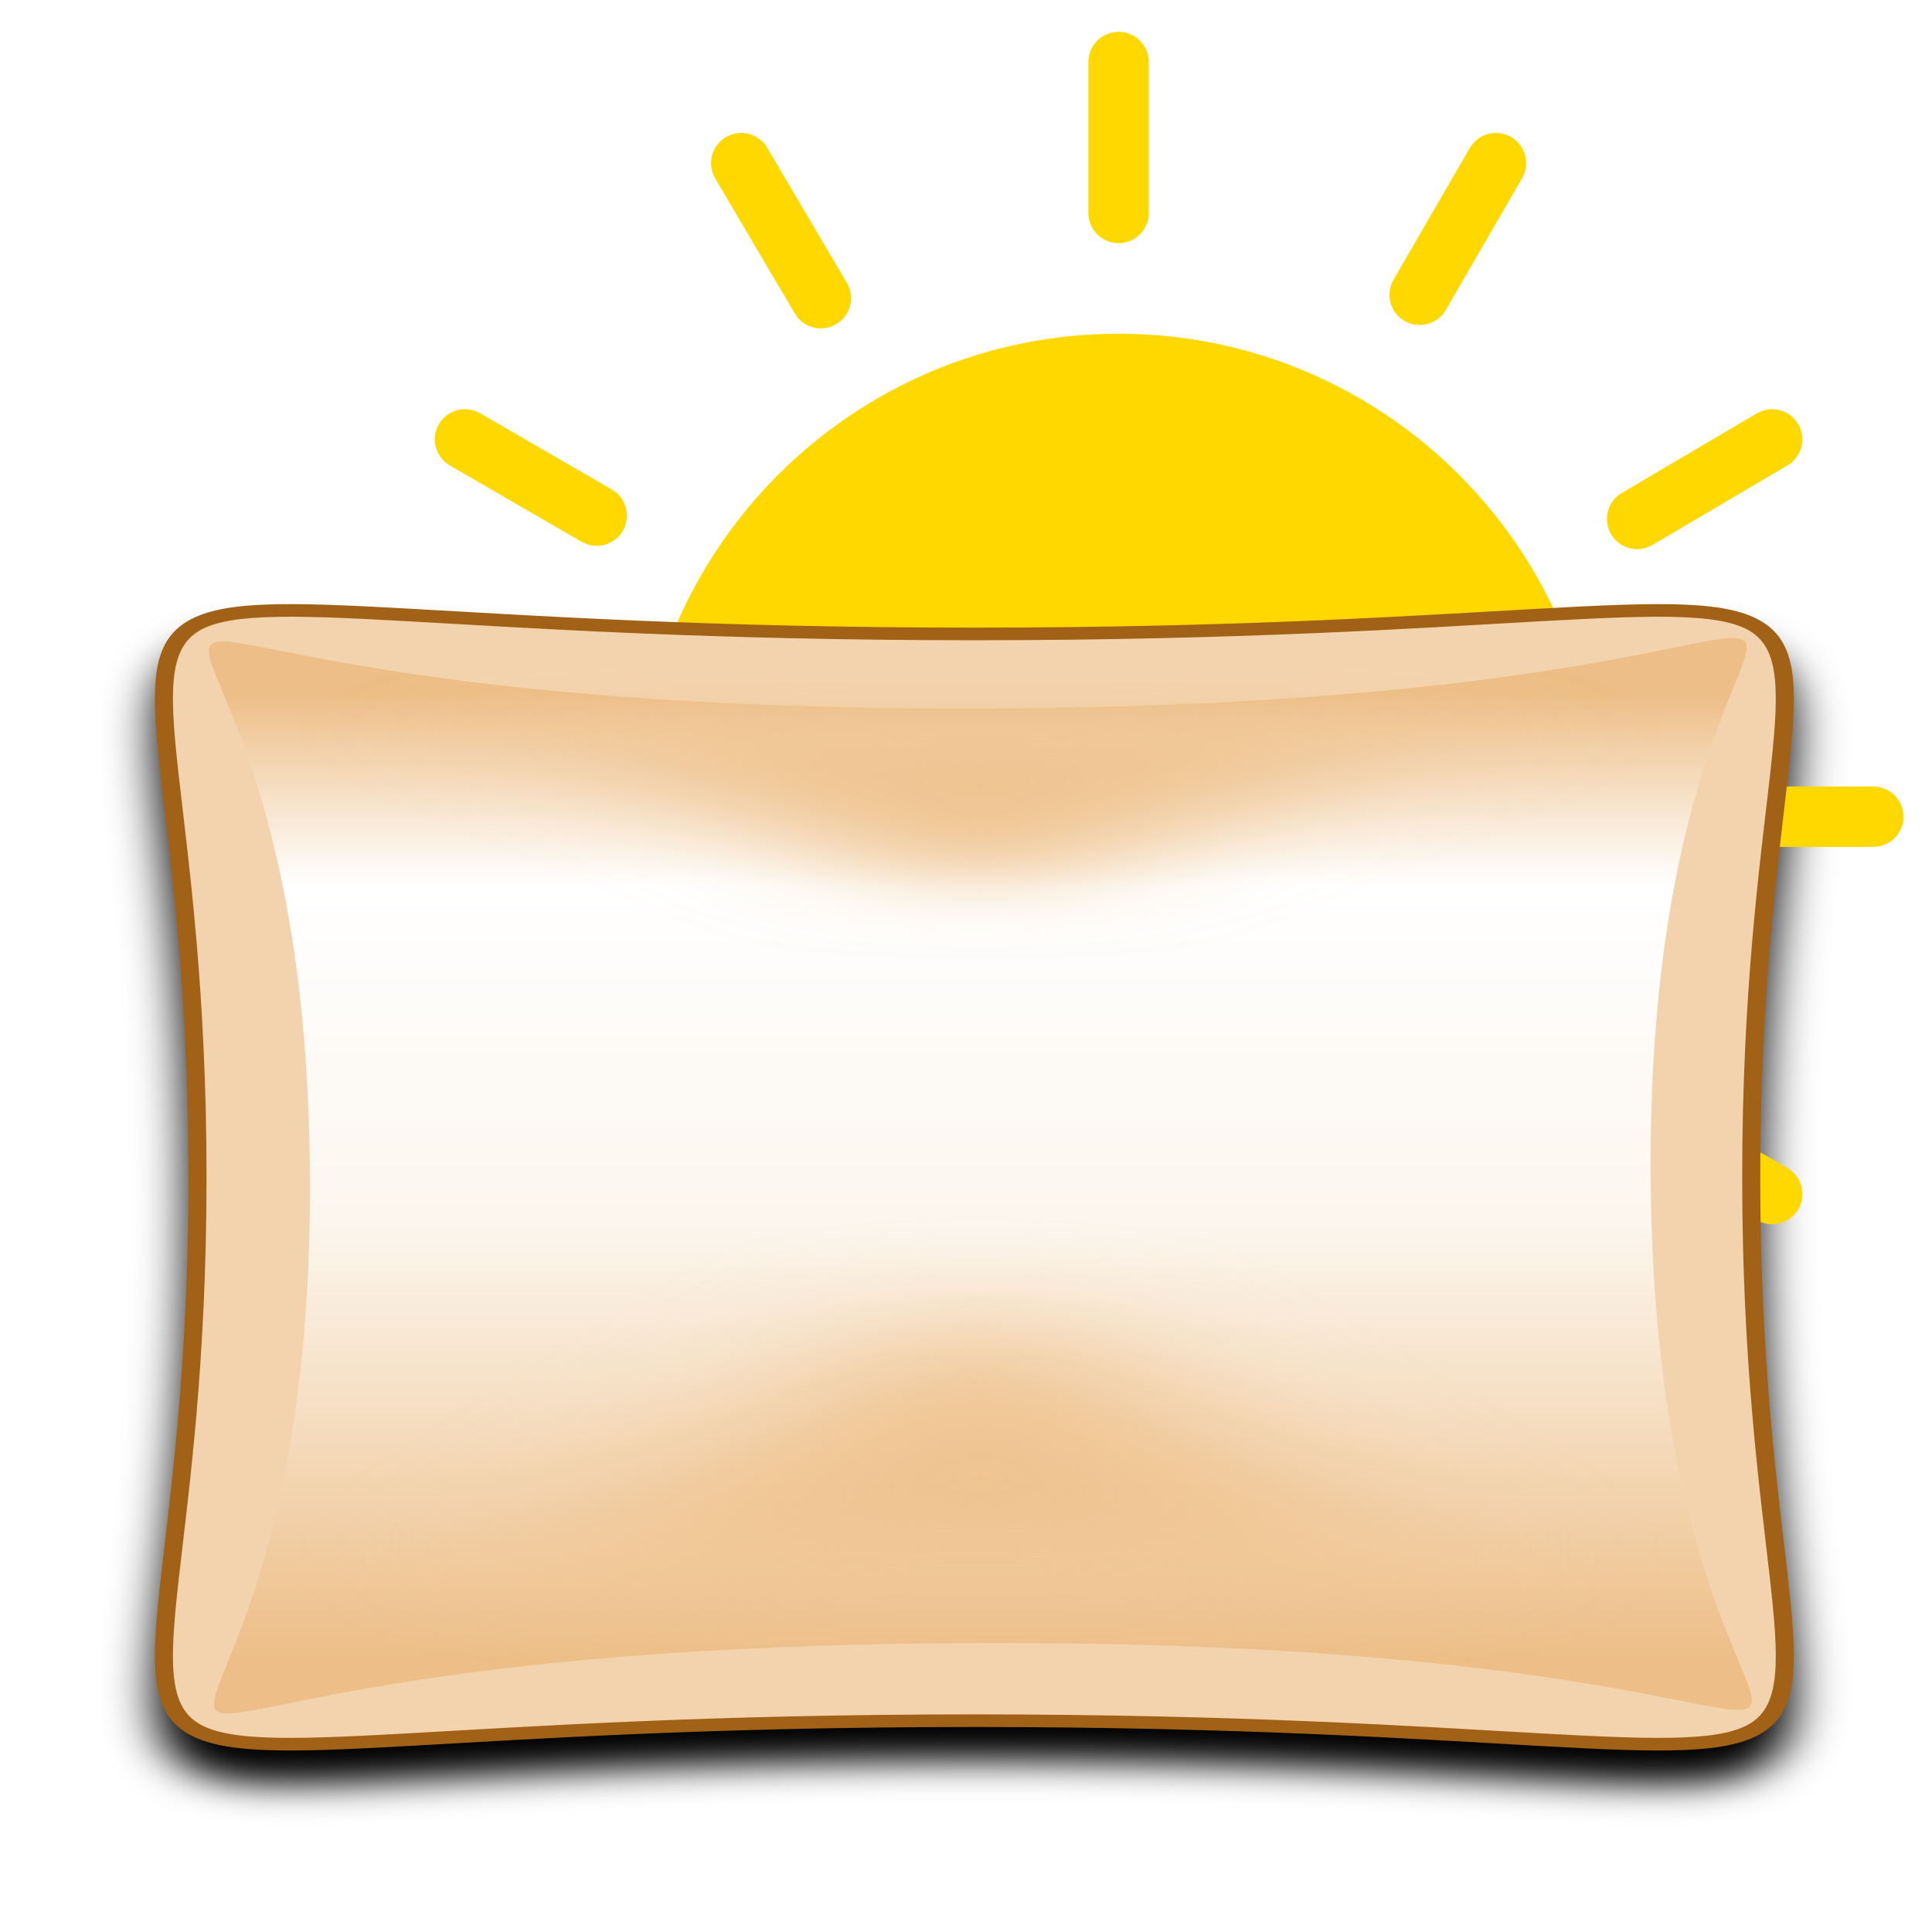
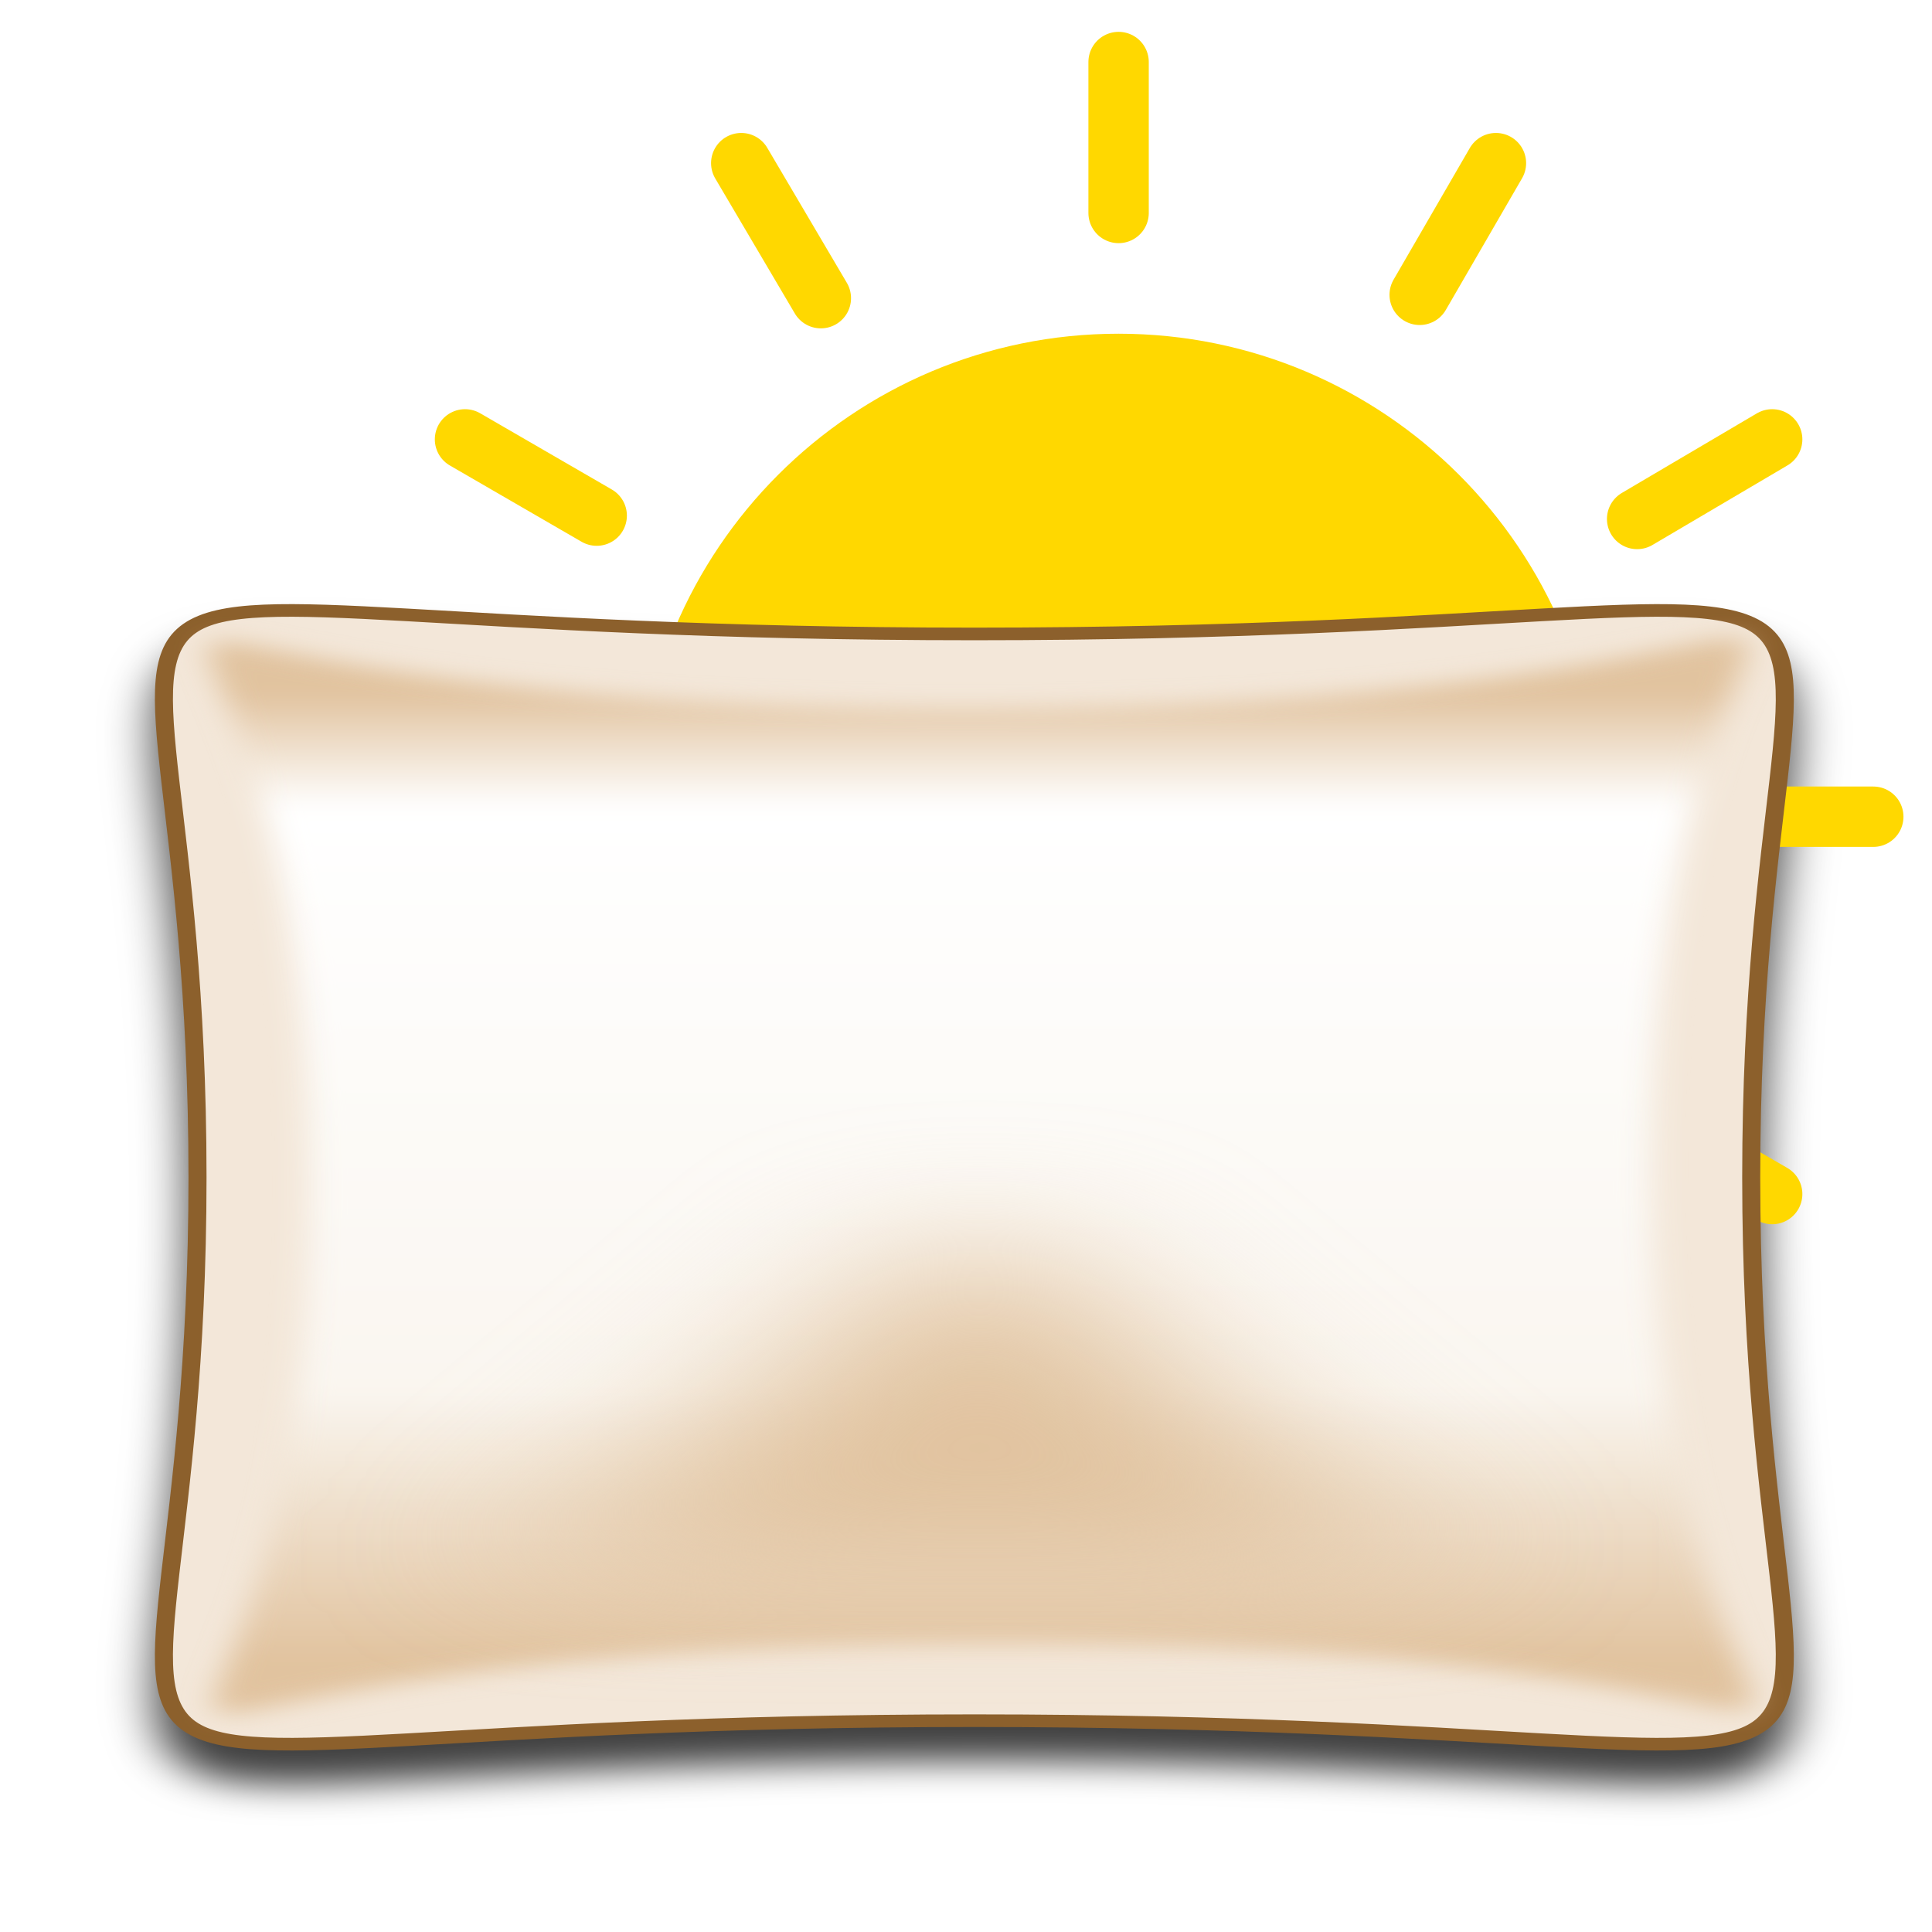
<svg xmlns="http://www.w3.org/2000/svg" xmlns:xlink="http://www.w3.org/1999/xlink" width="1024" height="1024" id="svg2" version="1.1" style="display:inline">
  <defs id="defs4">
    <linearGradient id="linearGradient3656">
      <stop style="stop-color:#000000;stop-opacity:0;" offset="0" id="stop3659" />
      <stop style="stop-color:#000000;stop-opacity:1;" offset="1" id="stop3661" />
    </linearGradient>
    <linearGradient id="linearGradient3886">
      <stop style="stop-color:#919191;stop-opacity:1;" offset="0" id="stop3888" />
      <stop style="stop-color:#ffffff;stop-opacity:0;" offset="1" id="stop3890" />
    </linearGradient>
    <linearGradient id="linearGradient3623">
      <stop style="stop-color:#eaad66;stop-opacity:1;" offset="0" id="stop3625" />
      <stop style="stop-color:#ffffff;stop-opacity:1;" offset="1" id="stop3627" />
    </linearGradient>
    <linearGradient id="linearGradient3654">
-       <stop style="stop-color:#edbe87;stop-opacity:1;" offset="0" id="stop3656" />
-       <stop id="stop3632" offset="0.453" style="stop-color:#fcf6ee;stop-opacity:1;" />
-       <stop style="stop-color:#ffffff;stop-opacity:1;" offset="0.802" id="stop3636" />
-       <stop style="stop-color:#edbe87;stop-opacity:1;" offset="1" id="stop3658" />
+       <stop style="stop-color:#e1c39f;stop-opacity:1;" offset="0" id="stop3656" />
+       <stop id="stop3632" offset="0.282" style="stop-color:#faf6f0;stop-opacity:1;" />
+       <stop style="stop-color:#ffffff;stop-opacity:1;" offset="0.882" id="stop3636" />
+       <stop style="stop-color:#e1c39f;stop-opacity:1;" offset="1" id="stop3658" />
    </linearGradient>
    <linearGradient xlink:href="#linearGradient3654" id="linearGradient3660" x1="-258.806" y1="392.501" x2="-258.806" y2="120.397" gradientUnits="userSpaceOnUse" />
    <filter id="filter3888" x="-0.32" width="1.64" y="-0.369" height="1.739">
      <feGaussianBlur stdDeviation="22.168" id="feGaussianBlur3890" />
    </filter>
    <filter color-interpolation-filters="sRGB" id="filter3888-2" x="-0.32" width="1.64" y="-0.369" height="1.739">
      <feGaussianBlur stdDeviation="22.168" id="feGaussianBlur3890-7" />
    </filter>
    <filter id="filter3964">
      <feGaussianBlur stdDeviation="3.36" id="feGaussianBlur3966" />
    </filter>
+     <filter id="filter3671">
+       <feGaussianBlur stdDeviation="3.079" id="feGaussianBlur3673" />
+     </filter>
  </defs>
  <g id="layer2" style="display:none">
    <rect style="color:#000000;fill:none;stroke:#ff0000;stroke-width:2;stroke-miterlimit:4;stroke-opacity:1;stroke-dasharray:none;marker:none;visibility:visible;display:inline;overflow:visible;enable-background:accumulate" id="rect2831" width="1024" height="1024" x="0" y="0" />
    <rect style="color:#000000;fill:none;stroke:#0012ff;stroke-width:2;stroke-linecap:round;stroke-linejoin:round;stroke-miterlimit:4;stroke-opacity:1;stroke-dasharray:none;stroke-dashoffset:10;marker:none;visibility:visible;display:inline;overflow:visible;enable-background:accumulate" id="rect3607" width="854" height="854" x="86" y="84" />
    <rect style="color:#000000;fill:none;stroke:#ff8900;stroke-width:2;stroke-linecap:round;stroke-linejoin:round;stroke-miterlimit:4;stroke-opacity:1;stroke-dasharray:none;stroke-dashoffset:10;marker:none;visibility:visible;display:inline;overflow:visible;enable-background:accumulate" id="rect3613" width="796" height="796" x="115" y="113" />
  </g>
  <g id="layer4" style="display:inline">
-     <path style="color:#000000;fill:#000000;fill-opacity:1;fill-rule:nonzero;stroke:#000000;stroke-width:2.455;stroke-linecap:round;stroke-linejoin:round;stroke-miterlimit:4;stroke-opacity:1;stroke-dasharray:none;stroke-dashoffset:10;marker:none;visibility:visible;display:inline;overflow:visible;filter:url(#filter3964);enable-background:accumulate" id="path3646-5" d="M -9.674,336 C -9.674,192.232 -47.768,230.326 96,230.326 c 143.768,-1e-5 105.674,-38.093 105.674,105.674 1e-5,143.768 38.093,105.674 -105.674,105.674 -143.768,1e-5 -105.674,38.093 -105.674,-105.674 z" transform="matrix(3.89641,0,0,2.725352,142.3776,-273.7182)" />
+     <path style="color:#000000;fill:#000000;fill-opacity:1;fill-rule:nonzero;stroke:#000000;stroke-width:2.455;stroke-linecap:round;stroke-linejoin:round;stroke-miterlimit:4;stroke-opacity:1;stroke-dasharray:none;stroke-dashoffset:10;marker:none;visibility:visible;display:inline;overflow:visible;filter:url(#filter3964);enable-background:accumulate;opacity:0.75" id="path3646-5" d="M -9.674,336 C -9.674,192.232 -47.768,230.326 96,230.326 c 143.768,-1e-5 105.674,-38.093 105.674,105.674 1e-5,143.768 38.093,105.674 -105.674,105.674 -143.768,1e-5 -105.674,38.093 -105.674,-105.674 z" transform="matrix(3.89641,0,0,2.725352,142.3776,-273.7182)" />
  </g>
  <g id="layer3" style="display:inline">
    <g id="g3998" transform="translate(80.8765,-79.1235)">
      <path transform="translate(16,71.1235)" d="M 751.124,440 C 751.124,580.901 636.901,695.124 496,695.124 355.099,695.124 240.876,580.901 240.876,440 240.876,299.099 355.099,184.876 496,184.876 c 140.901,0 255.124,114.223 255.124,255.124 z" id="path3671" style="color:#000000;fill:#ffd800;fill-opacity:1;fill-rule:nonzero;stroke:none;stroke-width:2;marker:none;visibility:visible;display:inline;overflow:visible;enable-background:accumulate" />
      <g id="g3984">
        <path style="color:#000000;fill:none;stroke:#ffd800;stroke-width:32;stroke-linecap:round;stroke-linejoin:miter;stroke-miterlimit:4;stroke-opacity:1;stroke-dasharray:none;stroke-dashoffset:0;marker:none;visibility:visible;display:inline;overflow:visible;enable-background:accumulate" d="m 512,112 0,80" id="path3673" />
        <path style="color:#000000;fill:none;stroke:#ffd800;stroke-width:32;stroke-linecap:round;stroke-linejoin:miter;stroke-miterlimit:4;stroke-opacity:1;stroke-dasharray:none;stroke-dashoffset:0;marker:none;visibility:visible;display:inline;overflow:visible;enable-background:accumulate" d="m 858.41,312 -71.57,42.189" id="path3673-4-5" />
        <path style="color:#000000;fill:none;stroke:#ffd800;stroke-width:32;stroke-linecap:round;stroke-linejoin:miter;stroke-miterlimit:4;stroke-opacity:1;stroke-dasharray:none;stroke-dashoffset:0;marker:none;visibility:visible;display:inline;overflow:visible;enable-background:accumulate" d="m 712,165.59 -40.416,69.797" id="path3673-4-8-7" />
        <path style="color:#000000;fill:none;stroke:#ffd800;stroke-width:32;stroke-linecap:round;stroke-linejoin:miter;stroke-miterlimit:4;stroke-opacity:1;stroke-dasharray:none;stroke-dashoffset:0;marker:none;visibility:visible;display:inline;overflow:visible;enable-background:accumulate" d="m 912,512 -80,0" id="path3673-4" />
        <path style="color:#000000;fill:none;stroke:#ffd800;stroke-width:32;stroke-linecap:round;stroke-linejoin:miter;stroke-miterlimit:4;stroke-opacity:1;stroke-dasharray:none;stroke-dashoffset:0;marker:none;visibility:visible;display:inline;overflow:visible;enable-background:accumulate" d="M 712,858.41 669.811,786.84" id="path3673-4-5-8" />
        <path style="color:#000000;fill:none;stroke:#ffd800;stroke-width:32;stroke-linecap:round;stroke-linejoin:miter;stroke-miterlimit:4;stroke-opacity:1;stroke-dasharray:none;stroke-dashoffset:0;marker:none;visibility:visible;display:inline;overflow:visible;enable-background:accumulate" d="M 858.41,712 788.613,671.584" id="path3673-4-8-7-7" />
        <path style="color:#000000;fill:none;stroke:#ffd800;stroke-width:32;stroke-linecap:round;stroke-linejoin:miter;stroke-miterlimit:4;stroke-opacity:1;stroke-dasharray:none;stroke-dashoffset:0;marker:none;visibility:visible;display:inline;overflow:visible;enable-background:accumulate" d="m 512,912 0,-80" id="path3673-3" />
        <path style="color:#000000;fill:none;stroke:#ffd800;stroke-width:32;stroke-linecap:round;stroke-linejoin:miter;stroke-miterlimit:4;stroke-opacity:1;stroke-dasharray:none;stroke-dashoffset:0;marker:none;visibility:visible;display:inline;overflow:visible;enable-background:accumulate" d="m 165.59,712 71.57,-42.189" id="path3673-4-5-1" />
        <path style="color:#000000;fill:none;stroke:#ffd800;stroke-width:32;stroke-linecap:round;stroke-linejoin:miter;stroke-miterlimit:4;stroke-opacity:1;stroke-dasharray:none;stroke-dashoffset:0;marker:none;visibility:visible;display:inline;overflow:visible;enable-background:accumulate" d="m 312,858.41 40.416,-69.797" id="path3673-4-8-7-0" />
        <path style="color:#000000;fill:none;stroke:#ffd800;stroke-width:32;stroke-linecap:round;stroke-linejoin:miter;stroke-miterlimit:4;stroke-opacity:1;stroke-dasharray:none;stroke-dashoffset:0;marker:none;visibility:visible;display:inline;overflow:visible;enable-background:accumulate" d="m 112,512 80,0" id="path3673-4-0" />
        <path style="color:#000000;fill:none;stroke:#ffd800;stroke-width:32;stroke-linecap:round;stroke-linejoin:miter;stroke-miterlimit:4;stroke-opacity:1;stroke-dasharray:none;stroke-dashoffset:0;marker:none;visibility:visible;display:inline;overflow:visible;enable-background:accumulate" d="m 312,165.59 42.189,71.57" id="path3673-4-5-8-1" />
        <path style="color:#000000;fill:none;stroke:#ffd800;stroke-width:32;stroke-linecap:round;stroke-linejoin:miter;stroke-miterlimit:4;stroke-opacity:1;stroke-dasharray:none;stroke-dashoffset:0;marker:none;visibility:visible;display:inline;overflow:visible;enable-background:accumulate" d="m 165.59,312 69.797,40.416" id="path3673-4-8-7-7-5" />
      </g>
    </g>
  </g>
  <g id="layer5" style="display:none">
    <g id="g3868" transform="translate(80.8765,-79.1235)" style="fill:url(#linearGradient3963);fill-opacity:1;stroke:#000000;stroke-width:18;stroke-miterlimit:4;stroke-opacity:1;stroke-dasharray:none;display:inline">
      <path transform="translate(16,71.1235)" d="M 751.124,440 C 751.124,580.901 636.901,695.124 496,695.124 355.099,695.124 240.876,580.901 240.876,440 240.876,299.099 355.099,184.876 496,184.876 c 140.901,0 255.124,114.223 255.124,255.124 z" id="path3671-9" style="color:#000000;fill:url(#linearGradient3963);fill-opacity:1;fill-rule:nonzero;stroke:#000000;stroke-width:18;stroke-miterlimit:4;stroke-opacity:1;stroke-dasharray:none;marker:none;visibility:visible;display:inline;overflow:visible;enable-background:accumulate" />
    </g>
    <text xml:space="preserve" style="font-size:72px;font-style:normal;font-variant:normal;font-weight:bold;font-stretch:normal;text-align:center;line-height:125%;writing-mode:lr-tb;text-anchor:middle;fill:#000000;fill-opacity:1;stroke:none;font-family:Century Schoolbook L;-inkscape-font-specification:Century Schoolbook L Medium" x="592.515" y="242.935" id="text3965">
      <tspan id="tspan3967" x="592.515" y="242.935" style="font-size:72px;font-style:normal;font-variant:normal;font-weight:bold;font-stretch:normal;text-align:center;line-height:125%;writing-mode:lr-tb;text-anchor:middle;font-family:Century Schoolbook L;-inkscape-font-specification:Century Schoolbook L Medium">12</tspan>
    </text>
  </g>
  <g id="layer1" transform="translate(0,-28.36218)" style="display:inline">
-     <path style="color:#000000;fill:#f3d3ad;fill-opacity:1;fill-rule:nonzero;stroke:#a16217;stroke-width:2.455;stroke-linecap:round;stroke-linejoin:round;stroke-miterlimit:4;stroke-opacity:1;stroke-dasharray:none;stroke-dashoffset:10;marker:none;visibility:visible;display:inline;overflow:visible;enable-background:accumulate" id="path3646" d="M -9.674,336 C -9.674,192.232 -47.768,230.326 96,230.326 c 143.768,-1e-5 105.674,-38.093 105.674,105.674 1e-5,143.768 38.093,105.674 -105.674,105.674 -143.768,1e-5 -105.674,38.093 -105.674,-105.674 z" transform="matrix(3.89641,0,0,2.725352,142.3776,-263.356)" />
-     <path style="color:#000000;fill:url(#linearGradient3660);fill-opacity:1;fill-rule:nonzero;stroke:none;stroke-width:0.918;marker:none;visibility:visible;display:inline;overflow:visible;enable-background:accumulate" id="path3652" d="m -124.383,255.551 c 0.768,225.431 94.263,131.298 -131.169,132.066 -225.431,0.768 -131.298,94.263 -132.066,-131.169 -0.768,-225.431 -94.263,-131.298 131.169,-132.066 225.431,-0.768 131.298,-94.263 132.066,131.169 z" transform="matrix(2.69947,0,0,1.881633,1210.639,169.8192)" />
+     <path style="color:#000000;fill:#f3e7d9;fill-opacity:1;fill-rule:nonzero;stroke:#8c602c;stroke-width:2.455;stroke-linecap:round;stroke-linejoin:round;stroke-miterlimit:4;stroke-opacity:1;stroke-dasharray:none;stroke-dashoffset:10;marker:none;visibility:visible;display:inline;overflow:visible;enable-background:accumulate" id="path3646" d="M -9.674,336 C -9.674,192.232 -47.768,230.326 96,230.326 c 143.768,-1e-5 105.674,-38.093 105.674,105.674 1e-5,143.768 38.093,105.674 -105.674,105.674 -143.768,1e-5 -105.674,38.093 -105.674,-105.674 z" transform="matrix(3.89641,0,0,2.725352,142.3776,-263.356)" />
+     <path style="color:#000000;fill:url(#linearGradient3660);fill-opacity:1;fill-rule:nonzero;stroke:none;stroke-width:0.918;marker:none;visibility:visible;display:inline;overflow:visible;enable-background:accumulate;filter:url(#filter3671)" id="path3652" d="m -124.383,255.551 c 0.768,225.431 94.263,131.298 -131.169,132.066 -225.431,0.768 -131.298,94.263 -132.066,-131.169 -0.768,-225.431 -94.263,-131.298 131.169,-132.066 225.431,-0.768 131.298,-94.263 132.066,131.169 z" transform="matrix(2.69947,0,0,1.881633,1210.639,169.8192)" />
  </g>
-   <g id="layer6">
-     <path style="color:#000000;fill:#efc491;fill-opacity:1;fill-rule:nonzero;stroke:none;stroke-width:8;marker:none;visibility:visible;display:inline;overflow:visible;filter:url(#filter3888);enable-background:accumulate" id="path3880" d="M 384,464 467.138,608 300.862,608 384,464 z" transform="matrix(2.799964,0,0,-0.6666667,-555.9707,789.3333)" />
-     <path style="color:#000000;fill:#efc491;fill-opacity:1;fill-rule:nonzero;stroke:none;stroke-width:8;marker:none;visibility:visible;display:inline;overflow:visible;filter:url(#filter3888-2);enable-background:accumulate" id="path3880-5" d="M 384,464 467.138,608 300.862,608 384,464 z" transform="matrix(2.799964,0,0,1,-555.9707,224)" />
+   <g id="layer6" style="display:inline">
+     <path style="color:#000000;fill:#e1c39f;fill-opacity:1;fill-rule:nonzero;stroke:none;stroke-width:8;marker:none;visibility:visible;display:inline;overflow:visible;filter:url(#filter3888-2);enable-background:accumulate" id="path3880-5" d="M 384,464 467.138,608 300.862,608 384,464 z" transform="matrix(2.799964,0,0,1.333333,-555.9707,21.33332)" />
  </g>
</svg>
